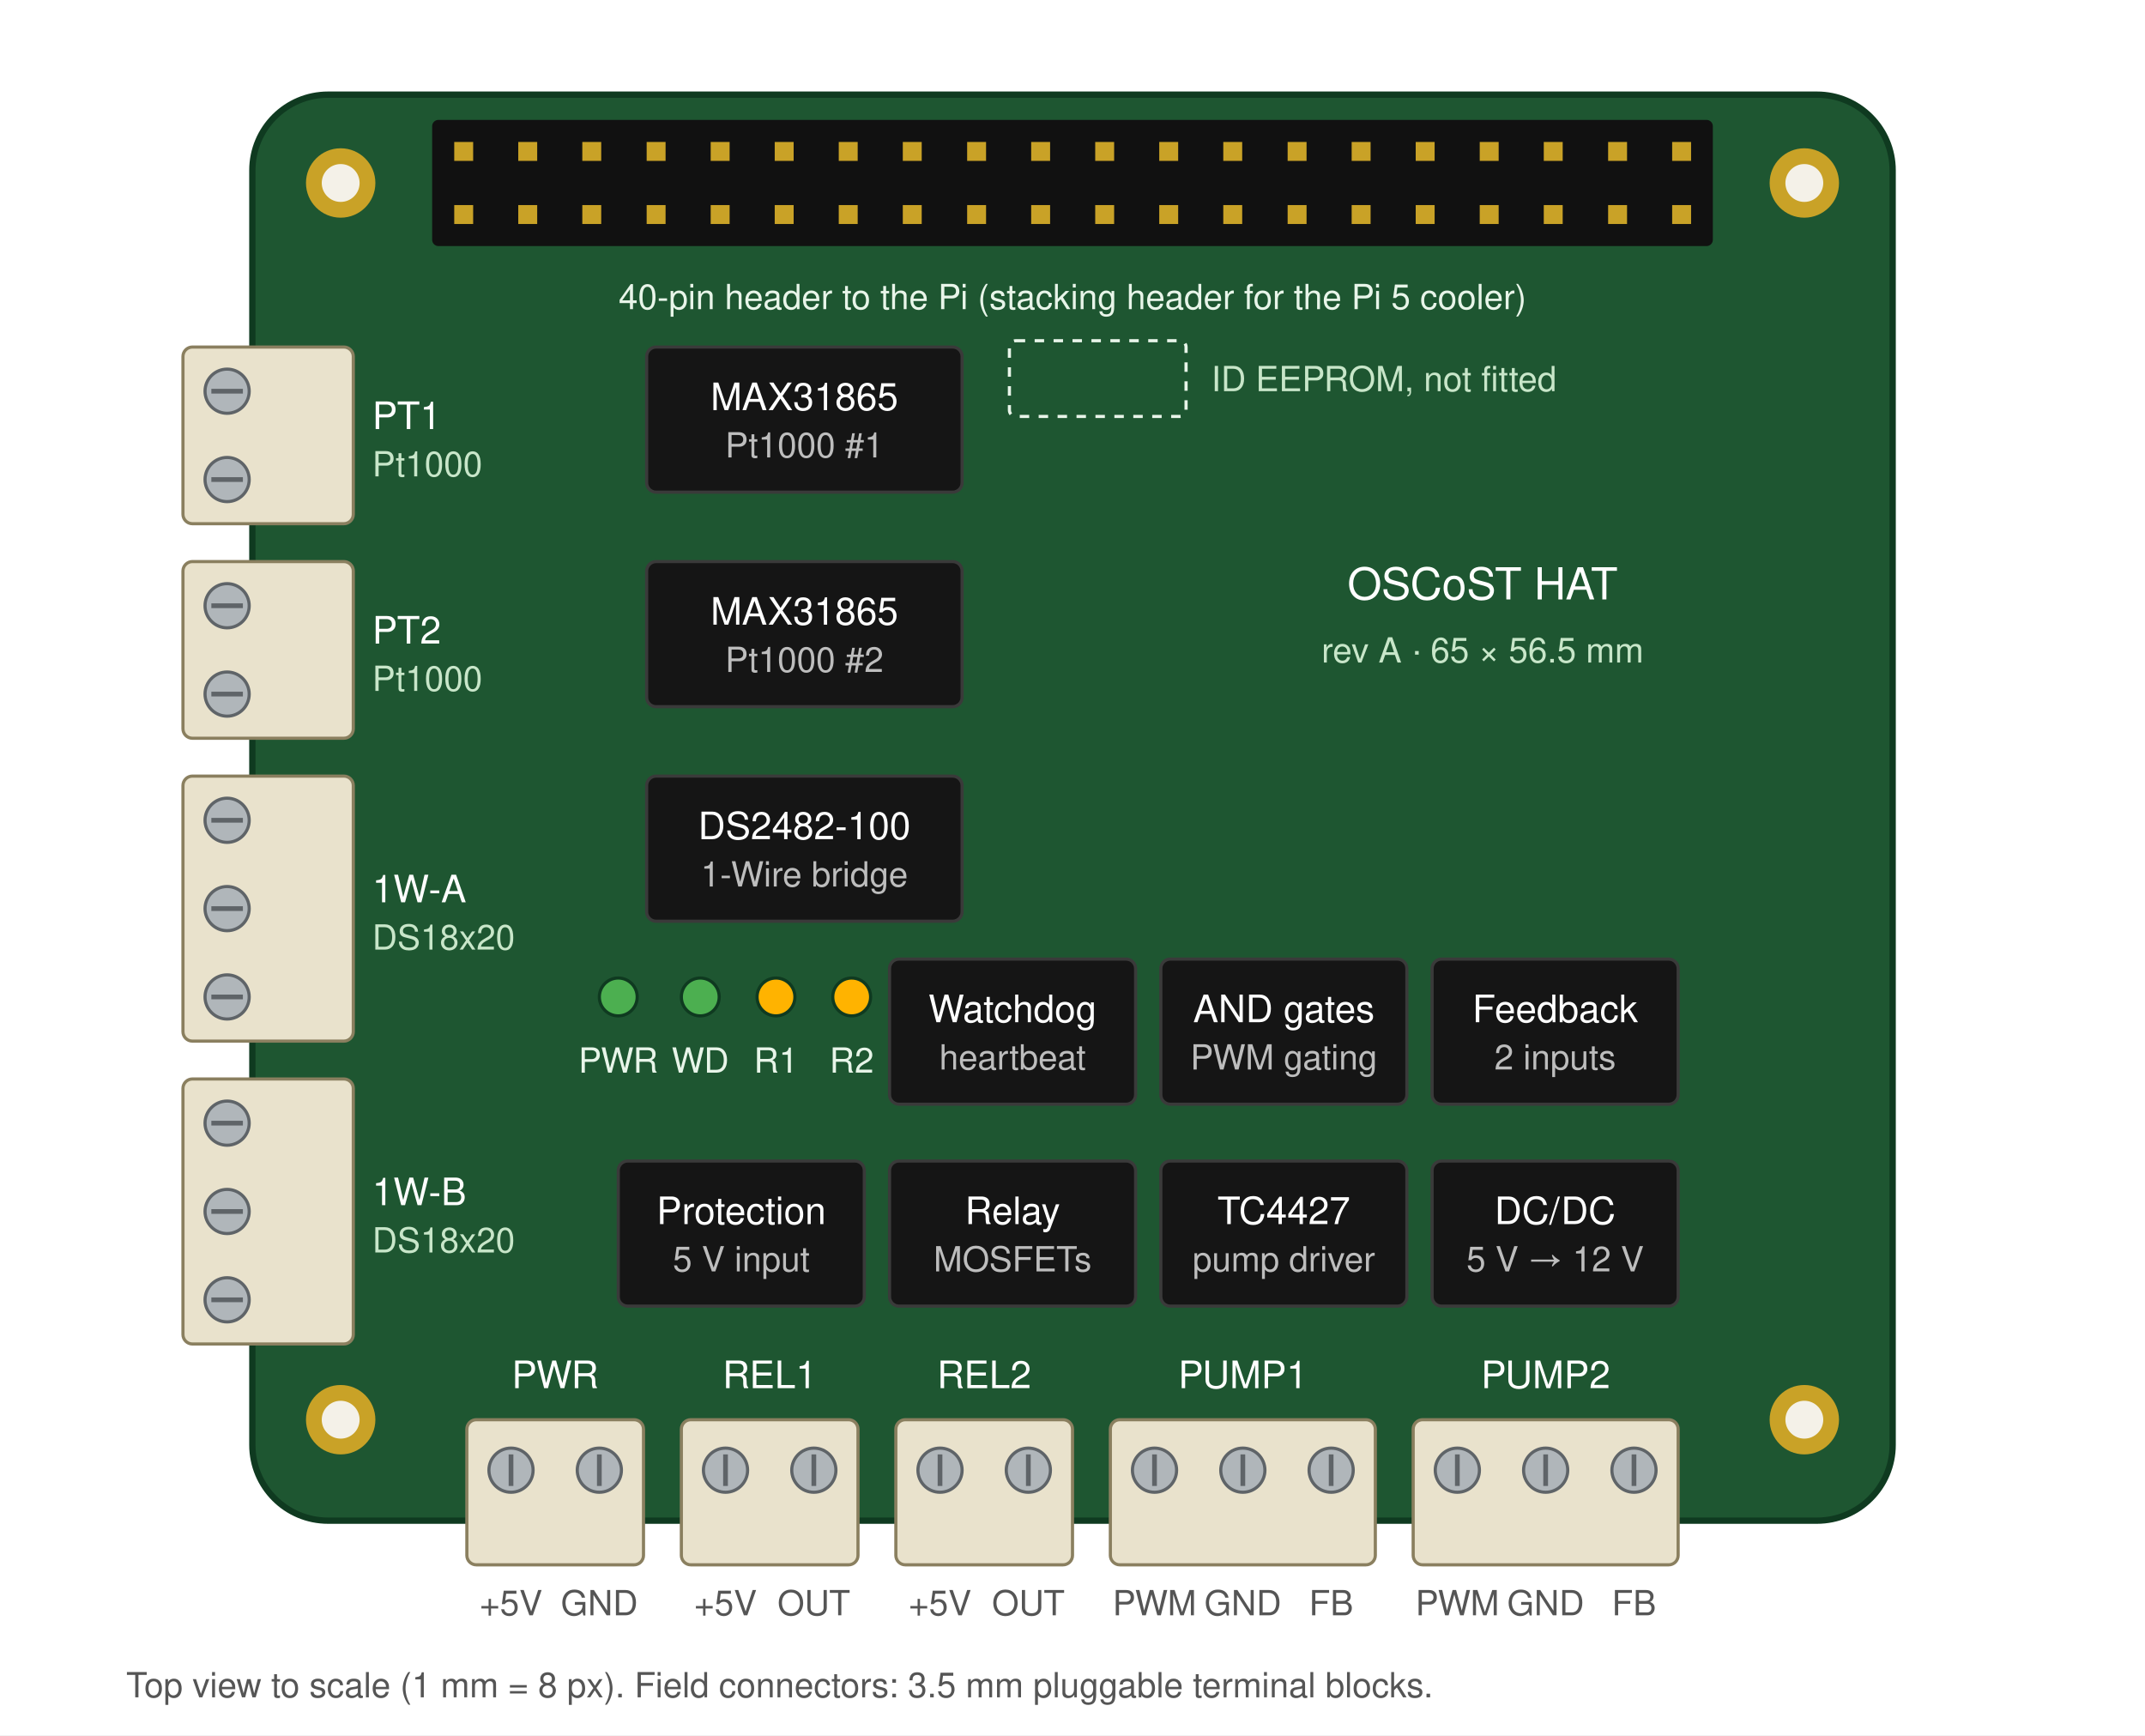
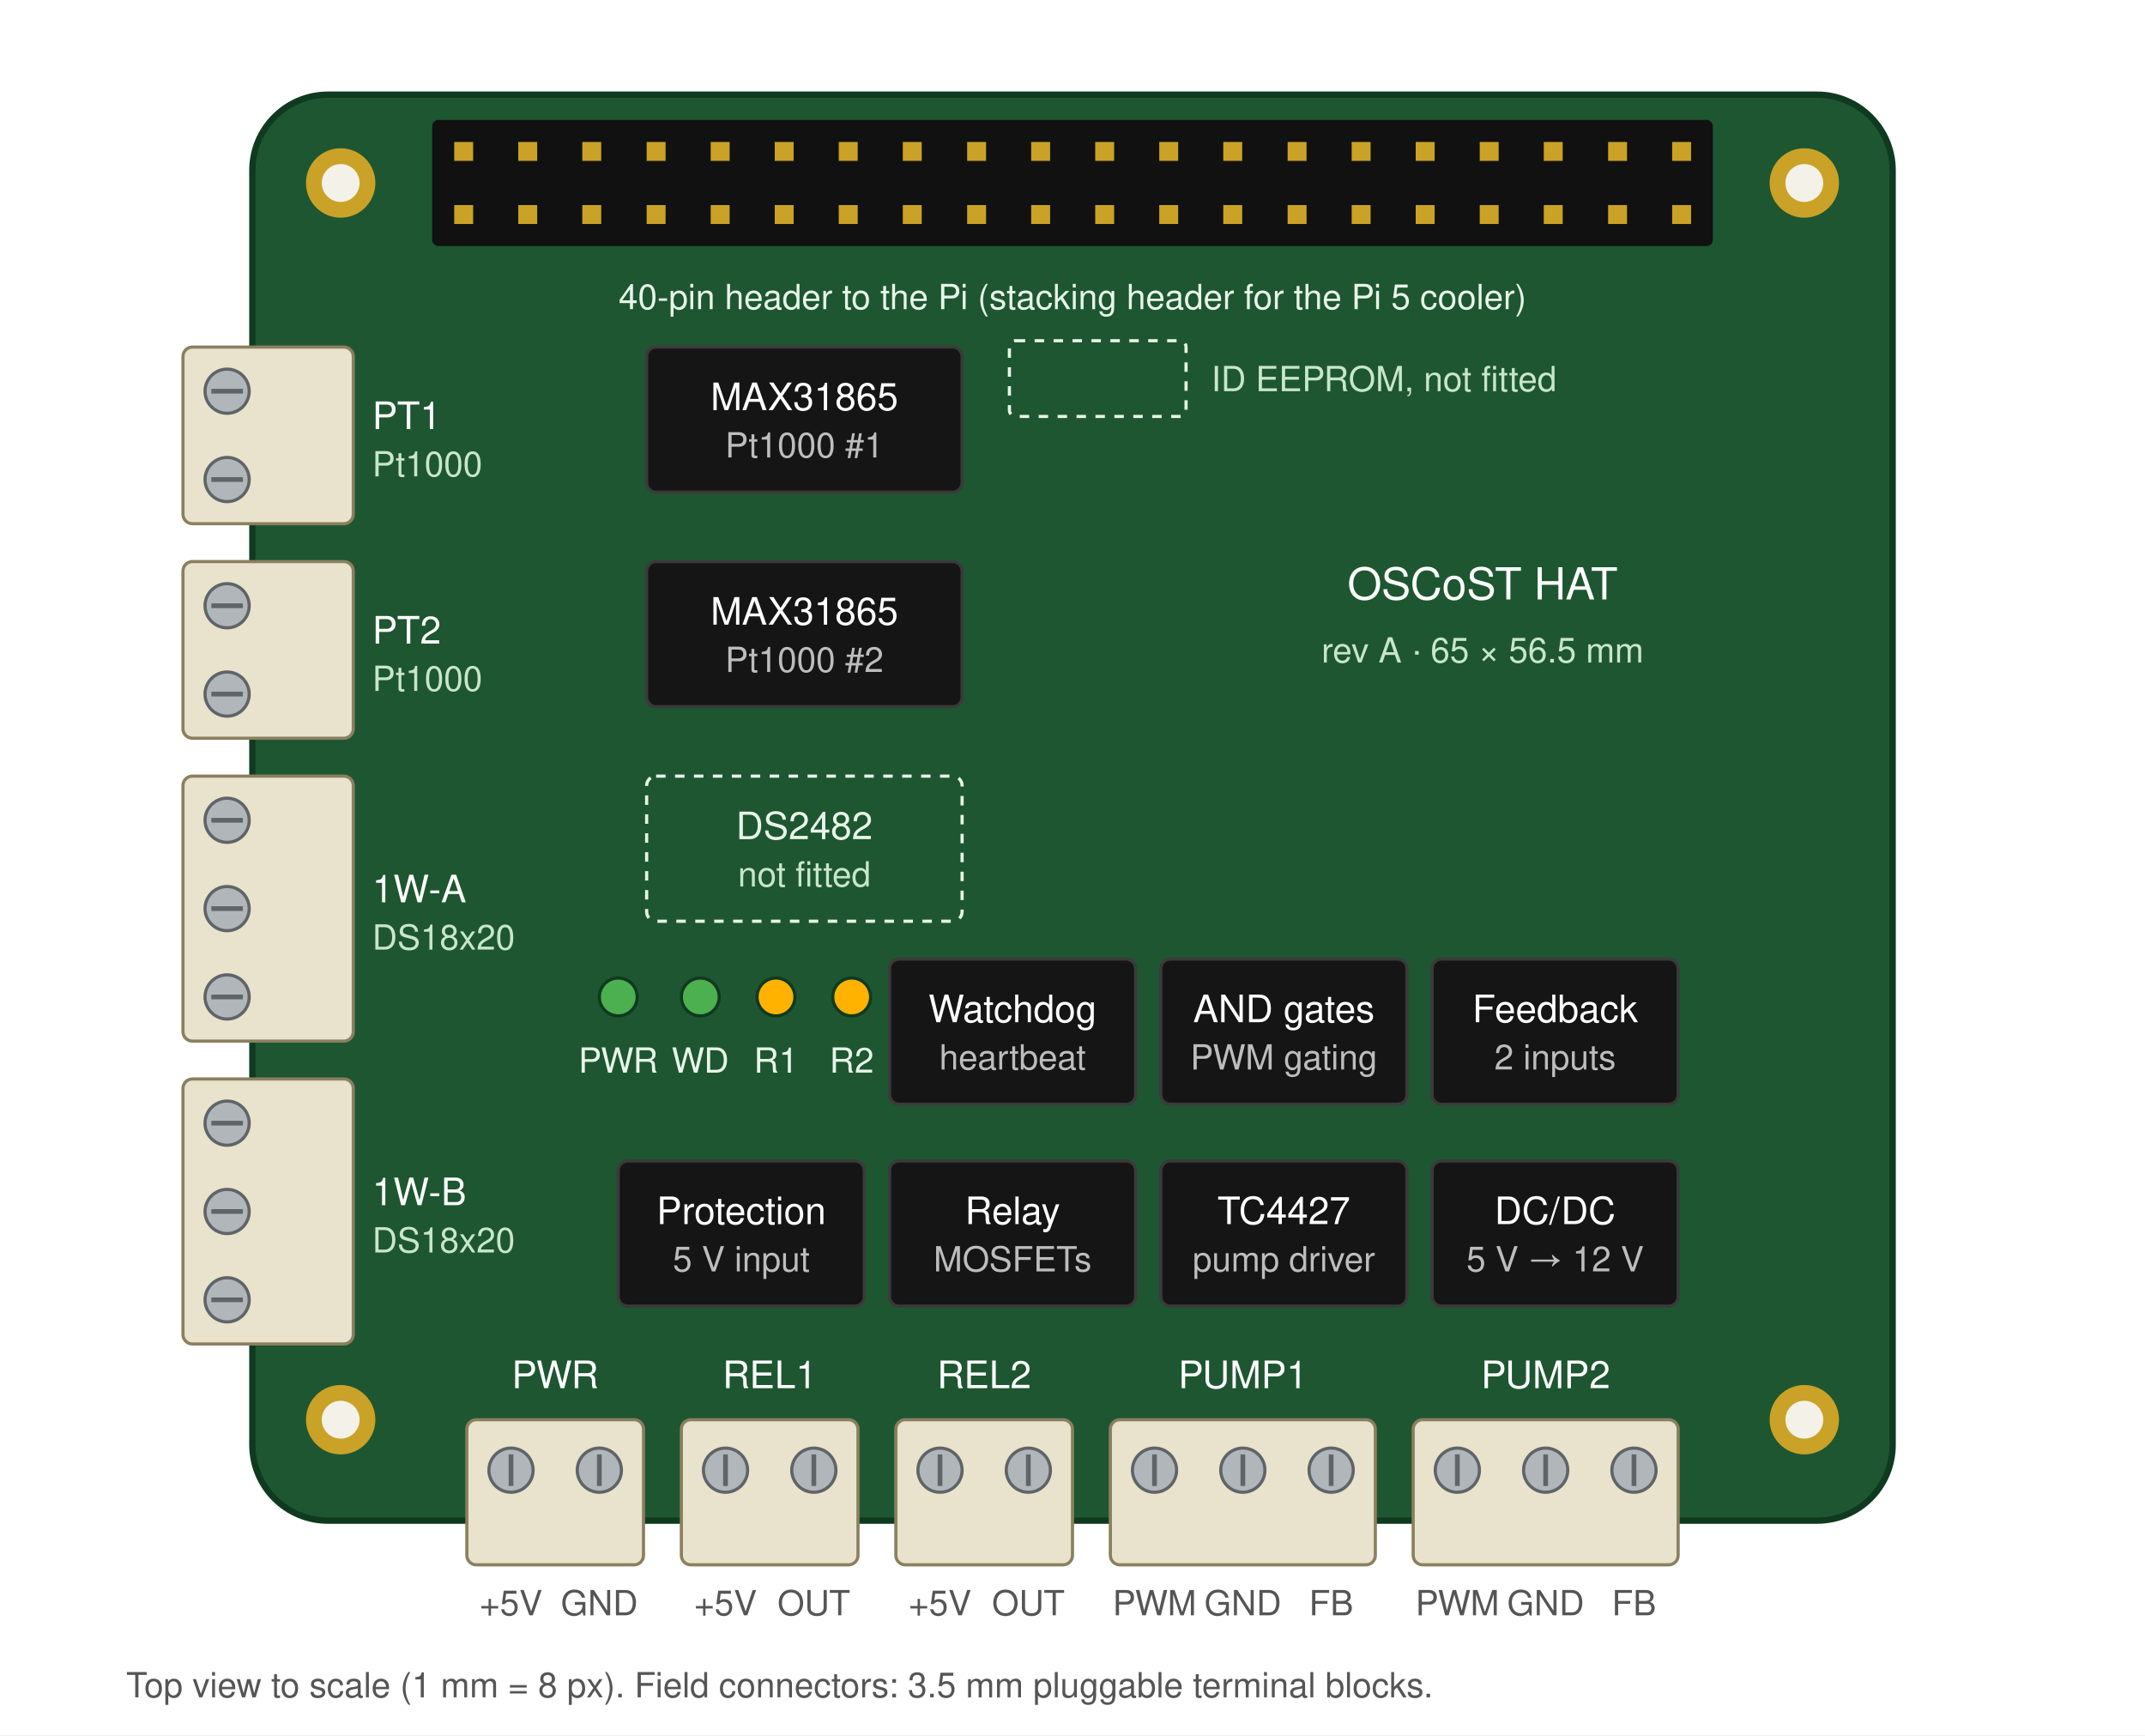
<svg xmlns="http://www.w3.org/2000/svg" width="680" height="550" viewBox="0 0 680 550" font-family="Helvetica, Arial, sans-serif">
  <rect width="680" height="550" fill="white" />
  <rect x="80" y="30" width="520" height="452" rx="24" fill="#1E5631" stroke="#0F3A20" stroke-width="2" />
  <circle cx="108" cy="58" r="11" fill="#C9A227" />
  <circle cx="108" cy="58" r="6" fill="#F4F1E8" />
  <circle cx="572" cy="58" r="11" fill="#C9A227" />
  <circle cx="572" cy="58" r="6" fill="#F4F1E8" />
  <circle cx="108" cy="450" r="11" fill="#C9A227" />
  <circle cx="108" cy="450" r="6" fill="#F4F1E8" />
  <circle cx="572" cy="450" r="11" fill="#C9A227" />
  <circle cx="572" cy="450" r="6" fill="#F4F1E8" />
  <rect x="137" y="38" width="406" height="40" rx="2" fill="#111111" />
  <rect x="144.0" y="45" width="6" height="6" fill="#C9A227" />
  <rect x="144.0" y="65" width="6" height="6" fill="#C9A227" />
  <rect x="164.3" y="45" width="6" height="6" fill="#C9A227" />
  <rect x="164.3" y="65" width="6" height="6" fill="#C9A227" />
  <rect x="184.6" y="45" width="6" height="6" fill="#C9A227" />
  <rect x="184.6" y="65" width="6" height="6" fill="#C9A227" />
  <rect x="205.0" y="45" width="6" height="6" fill="#C9A227" />
  <rect x="205.0" y="65" width="6" height="6" fill="#C9A227" />
  <rect x="225.3" y="45" width="6" height="6" fill="#C9A227" />
  <rect x="225.3" y="65" width="6" height="6" fill="#C9A227" />
  <rect x="245.6" y="45" width="6" height="6" fill="#C9A227" />
  <rect x="245.6" y="65" width="6" height="6" fill="#C9A227" />
  <rect x="265.9" y="45" width="6" height="6" fill="#C9A227" />
  <rect x="265.9" y="65" width="6" height="6" fill="#C9A227" />
  <rect x="286.2" y="45" width="6" height="6" fill="#C9A227" />
  <rect x="286.2" y="65" width="6" height="6" fill="#C9A227" />
  <rect x="306.6" y="45" width="6" height="6" fill="#C9A227" />
  <rect x="306.6" y="65" width="6" height="6" fill="#C9A227" />
  <rect x="326.9" y="45" width="6" height="6" fill="#C9A227" />
  <rect x="326.9" y="65" width="6" height="6" fill="#C9A227" />
  <rect x="347.2" y="45" width="6" height="6" fill="#C9A227" />
  <rect x="347.2" y="65" width="6" height="6" fill="#C9A227" />
  <rect x="367.5" y="45" width="6" height="6" fill="#C9A227" />
  <rect x="367.5" y="65" width="6" height="6" fill="#C9A227" />
  <rect x="387.8" y="45" width="6" height="6" fill="#C9A227" />
  <rect x="387.8" y="65" width="6" height="6" fill="#C9A227" />
  <rect x="408.2" y="45" width="6" height="6" fill="#C9A227" />
  <rect x="408.2" y="65" width="6" height="6" fill="#C9A227" />
  <rect x="428.5" y="45" width="6" height="6" fill="#C9A227" />
  <rect x="428.5" y="65" width="6" height="6" fill="#C9A227" />
  <rect x="448.8" y="45" width="6" height="6" fill="#C9A227" />
  <rect x="448.8" y="65" width="6" height="6" fill="#C9A227" />
  <rect x="469.1" y="45" width="6" height="6" fill="#C9A227" />
  <rect x="469.1" y="65" width="6" height="6" fill="#C9A227" />
  <rect x="489.4" y="45" width="6" height="6" fill="#C9A227" />
  <rect x="489.4" y="65" width="6" height="6" fill="#C9A227" />
  <rect x="509.8" y="45" width="6" height="6" fill="#C9A227" />
  <rect x="509.8" y="65" width="6" height="6" fill="#C9A227" />
  <rect x="530.1" y="45" width="6" height="6" fill="#C9A227" />
  <rect x="530.1" y="65" width="6" height="6" fill="#C9A227" />
  <text class="ts" x="340" y="98" text-anchor="middle" style="font-size:11px;font-weight:400;fill:#E8F5E9">40-pin header to the Pi (stacking header for the Pi 5 cooler)</text>
  <rect x="320" y="108" width="56" height="24" rx="2" fill="none" stroke="#E8F5E9" stroke-width="1" stroke-dasharray="3 3" />
  <text class="ts" x="384" y="124" text-anchor="start" style="font-size:11px;font-weight:400;fill:#C8E6C9">ID EEPROM, not fitted</text>
  <rect x="58" y="110" width="54" height="56" rx="3" fill="#E9E2CC" stroke="#8A7F5F" stroke-width="1" />
  <circle cx="72" cy="124" r="7" fill="#B0B6BA" stroke="#5F6468" />
  <line x1="67" y1="124" x2="77" y2="124" stroke="#5F6468" stroke-width="1.5" />
  <circle cx="72" cy="152" r="7" fill="#B0B6BA" stroke="#5F6468" />
  <line x1="67" y1="152" x2="77" y2="152" stroke="#5F6468" stroke-width="1.5" />
  <text class="th" x="118" y="136.0" text-anchor="start" style="font-size:12px;font-weight:500;fill:#ffffff">PT1</text>
  <text class="ts" x="118" y="151.0" text-anchor="start" style="font-size:11px;font-weight:400;fill:#C8E6C9">Pt1000</text>
  <rect x="58" y="178" width="54" height="56" rx="3" fill="#E9E2CC" stroke="#8A7F5F" stroke-width="1" />
  <circle cx="72" cy="192" r="7" fill="#B0B6BA" stroke="#5F6468" />
  <line x1="67" y1="192" x2="77" y2="192" stroke="#5F6468" stroke-width="1.5" />
  <circle cx="72" cy="220" r="7" fill="#B0B6BA" stroke="#5F6468" />
  <line x1="67" y1="220" x2="77" y2="220" stroke="#5F6468" stroke-width="1.5" />
  <text class="th" x="118" y="204.0" text-anchor="start" style="font-size:12px;font-weight:500;fill:#ffffff">PT2</text>
  <text class="ts" x="118" y="219.0" text-anchor="start" style="font-size:11px;font-weight:400;fill:#C8E6C9">Pt1000</text>
  <rect x="58" y="246" width="54" height="84" rx="3" fill="#E9E2CC" stroke="#8A7F5F" stroke-width="1" />
  <circle cx="72" cy="260" r="7" fill="#B0B6BA" stroke="#5F6468" />
  <line x1="67" y1="260" x2="77" y2="260" stroke="#5F6468" stroke-width="1.5" />
  <circle cx="72" cy="288" r="7" fill="#B0B6BA" stroke="#5F6468" />
  <line x1="67" y1="288" x2="77" y2="288" stroke="#5F6468" stroke-width="1.5" />
  <circle cx="72" cy="316" r="7" fill="#B0B6BA" stroke="#5F6468" />
  <line x1="67" y1="316" x2="77" y2="316" stroke="#5F6468" stroke-width="1.5" />
  <text class="th" x="118" y="286.0" text-anchor="start" style="font-size:12px;font-weight:500;fill:#ffffff">1W-A</text>
  <text class="ts" x="118" y="301.0" text-anchor="start" style="font-size:11px;font-weight:400;fill:#C8E6C9">DS18x20</text>
  <rect x="58" y="342" width="54" height="84" rx="3" fill="#E9E2CC" stroke="#8A7F5F" stroke-width="1" />
  <circle cx="72" cy="356" r="7" fill="#B0B6BA" stroke="#5F6468" />
  <line x1="67" y1="356" x2="77" y2="356" stroke="#5F6468" stroke-width="1.5" />
  <circle cx="72" cy="384" r="7" fill="#B0B6BA" stroke="#5F6468" />
  <line x1="67" y1="384" x2="77" y2="384" stroke="#5F6468" stroke-width="1.5" />
  <circle cx="72" cy="412" r="7" fill="#B0B6BA" stroke="#5F6468" />
  <line x1="67" y1="412" x2="77" y2="412" stroke="#5F6468" stroke-width="1.5" />
  <text class="th" x="118" y="382.0" text-anchor="start" style="font-size:12px;font-weight:500;fill:#ffffff">1W-B</text>
  <text class="ts" x="118" y="397.0" text-anchor="start" style="font-size:11px;font-weight:400;fill:#C8E6C9">DS18x20</text>
  <rect x="148" y="450" width="56" height="46" rx="3" fill="#E9E2CC" stroke="#8A7F5F" stroke-width="1" />
  <circle cx="162" cy="466" r="7" fill="#B0B6BA" stroke="#5F6468" />
  <line x1="162" y1="461" x2="162" y2="471" stroke="#5F6468" stroke-width="1.5" />
  <text class="ts" x="162" y="512" text-anchor="middle" style="font-size:11px;font-weight:400;fill:#555555">+5V</text>
  <circle cx="190" cy="466" r="7" fill="#B0B6BA" stroke="#5F6468" />
  <line x1="190" y1="461" x2="190" y2="471" stroke="#5F6468" stroke-width="1.5" />
  <text class="ts" x="190" y="512" text-anchor="middle" style="font-size:11px;font-weight:400;fill:#555555">GND</text>
  <text class="th" x="176.0" y="440" text-anchor="middle" style="font-size:12px;font-weight:500;fill:#ffffff">PWR</text>
  <rect x="216" y="450" width="56" height="46" rx="3" fill="#E9E2CC" stroke="#8A7F5F" stroke-width="1" />
  <circle cx="230" cy="466" r="7" fill="#B0B6BA" stroke="#5F6468" />
  <line x1="230" y1="461" x2="230" y2="471" stroke="#5F6468" stroke-width="1.5" />
  <text class="ts" x="230" y="512" text-anchor="middle" style="font-size:11px;font-weight:400;fill:#555555">+5V</text>
  <circle cx="258" cy="466" r="7" fill="#B0B6BA" stroke="#5F6468" />
  <line x1="258" y1="461" x2="258" y2="471" stroke="#5F6468" stroke-width="1.5" />
  <text class="ts" x="258" y="512" text-anchor="middle" style="font-size:11px;font-weight:400;fill:#555555">OUT</text>
  <text class="th" x="244.0" y="440" text-anchor="middle" style="font-size:12px;font-weight:500;fill:#ffffff">REL1</text>
  <rect x="284" y="450" width="56" height="46" rx="3" fill="#E9E2CC" stroke="#8A7F5F" stroke-width="1" />
  <circle cx="298" cy="466" r="7" fill="#B0B6BA" stroke="#5F6468" />
  <line x1="298" y1="461" x2="298" y2="471" stroke="#5F6468" stroke-width="1.5" />
  <text class="ts" x="298" y="512" text-anchor="middle" style="font-size:11px;font-weight:400;fill:#555555">+5V</text>
  <circle cx="326" cy="466" r="7" fill="#B0B6BA" stroke="#5F6468" />
  <line x1="326" y1="461" x2="326" y2="471" stroke="#5F6468" stroke-width="1.5" />
  <text class="ts" x="326" y="512" text-anchor="middle" style="font-size:11px;font-weight:400;fill:#555555">OUT</text>
  <text class="th" x="312.0" y="440" text-anchor="middle" style="font-size:12px;font-weight:500;fill:#ffffff">REL2</text>
  <rect x="352" y="450" width="84" height="46" rx="3" fill="#E9E2CC" stroke="#8A7F5F" stroke-width="1" />
  <circle cx="366" cy="466" r="7" fill="#B0B6BA" stroke="#5F6468" />
  <line x1="366" y1="461" x2="366" y2="471" stroke="#5F6468" stroke-width="1.5" />
  <text class="ts" x="366" y="512" text-anchor="middle" style="font-size:11px;font-weight:400;fill:#555555">PWM</text>
  <circle cx="394" cy="466" r="7" fill="#B0B6BA" stroke="#5F6468" />
  <line x1="394" y1="461" x2="394" y2="471" stroke="#5F6468" stroke-width="1.5" />
  <text class="ts" x="394" y="512" text-anchor="middle" style="font-size:11px;font-weight:400;fill:#555555">GND</text>
  <circle cx="422" cy="466" r="7" fill="#B0B6BA" stroke="#5F6468" />
  <line x1="422" y1="461" x2="422" y2="471" stroke="#5F6468" stroke-width="1.5" />
  <text class="ts" x="422" y="512" text-anchor="middle" style="font-size:11px;font-weight:400;fill:#555555">FB</text>
  <text class="th" x="394.0" y="440" text-anchor="middle" style="font-size:12px;font-weight:500;fill:#ffffff">PUMP1</text>
  <rect x="448" y="450" width="84" height="46" rx="3" fill="#E9E2CC" stroke="#8A7F5F" stroke-width="1" />
  <circle cx="462" cy="466" r="7" fill="#B0B6BA" stroke="#5F6468" />
  <line x1="462" y1="461" x2="462" y2="471" stroke="#5F6468" stroke-width="1.5" />
  <text class="ts" x="462" y="512" text-anchor="middle" style="font-size:11px;font-weight:400;fill:#555555">PWM</text>
  <circle cx="490" cy="466" r="7" fill="#B0B6BA" stroke="#5F6468" />
  <line x1="490" y1="461" x2="490" y2="471" stroke="#5F6468" stroke-width="1.5" />
  <text class="ts" x="490" y="512" text-anchor="middle" style="font-size:11px;font-weight:400;fill:#555555">GND</text>
  <circle cx="518" cy="466" r="7" fill="#B0B6BA" stroke="#5F6468" />
  <line x1="518" y1="461" x2="518" y2="471" stroke="#5F6468" stroke-width="1.5" />
  <text class="ts" x="518" y="512" text-anchor="middle" style="font-size:11px;font-weight:400;fill:#555555">FB</text>
  <text class="th" x="490.0" y="440" text-anchor="middle" style="font-size:12px;font-weight:500;fill:#ffffff">PUMP2</text>
  <rect x="205" y="110" width="100" height="46" rx="3" fill="#151515" stroke="#3a3a3a" stroke-width="1" />
  <text class="th" x="255.0" y="130.0" text-anchor="middle" style="font-size:12px;font-weight:500;fill:#ffffff">MAX31865</text>
  <text class="ts" x="255.0" y="145.0" text-anchor="middle" style="font-size:11px;font-weight:400;fill:#bdbdbd">Pt1000 #1</text>
  <rect x="205" y="178" width="100" height="46" rx="3" fill="#151515" stroke="#3a3a3a" stroke-width="1" />
  <text class="th" x="255.0" y="198.0" text-anchor="middle" style="font-size:12px;font-weight:500;fill:#ffffff">MAX31865</text>
  <text class="ts" x="255.0" y="213.0" text-anchor="middle" style="font-size:11px;font-weight:400;fill:#bdbdbd">Pt1000 #2</text>
-   <rect x="205" y="246" width="100" height="46" rx="3" fill="#151515" stroke="#3a3a3a" stroke-width="1" />
-   <text class="th" x="255.0" y="266.0" text-anchor="middle" style="font-size:12px;font-weight:500;fill:#ffffff">DS2482-100</text>
-   <text class="ts" x="255.0" y="281.0" text-anchor="middle" style="font-size:11px;font-weight:400;fill:#bdbdbd">1-Wire bridge</text>
+   <rect x="205" y="246" width="100" height="46" rx="3" fill="none" stroke="#E8F5E9" stroke-width="1" stroke-dasharray="3 3" />
+   <text class="th" x="255" y="266" text-anchor="middle" style="font-size:12px;font-weight:500;fill:#E8F5E9">DS2482</text>
+   <text class="ts" x="255" y="281" text-anchor="middle" style="font-size:11px;font-weight:400;fill:#C8E6C9">not fitted</text>
  <rect x="196" y="368" width="78" height="46" rx="3" fill="#151515" stroke="#3a3a3a" stroke-width="1" />
  <text class="th" x="235.0" y="388.0" text-anchor="middle" style="font-size:12px;font-weight:500;fill:#ffffff">Protection</text>
  <text class="ts" x="235.0" y="403.0" text-anchor="middle" style="font-size:11px;font-weight:400;fill:#bdbdbd">5 V input</text>
  <rect x="282" y="368" width="78" height="46" rx="3" fill="#151515" stroke="#3a3a3a" stroke-width="1" />
  <text class="th" x="321.0" y="388.0" text-anchor="middle" style="font-size:12px;font-weight:500;fill:#ffffff">Relay</text>
  <text class="ts" x="321.0" y="403.0" text-anchor="middle" style="font-size:11px;font-weight:400;fill:#bdbdbd">MOSFETs</text>
  <rect x="368" y="368" width="78" height="46" rx="3" fill="#151515" stroke="#3a3a3a" stroke-width="1" />
  <text class="th" x="407.0" y="388.0" text-anchor="middle" style="font-size:12px;font-weight:500;fill:#ffffff">TC4427</text>
  <text class="ts" x="407.0" y="403.0" text-anchor="middle" style="font-size:11px;font-weight:400;fill:#bdbdbd">pump driver</text>
  <rect x="454" y="368" width="78" height="46" rx="3" fill="#151515" stroke="#3a3a3a" stroke-width="1" />
  <text class="th" x="493.0" y="388.0" text-anchor="middle" style="font-size:12px;font-weight:500;fill:#ffffff">DC/DC</text>
  <text class="ts" x="493.0" y="403.0" text-anchor="middle" style="font-size:11px;font-weight:400;fill:#bdbdbd">5 V → 12 V</text>
  <rect x="282" y="304" width="78" height="46" rx="3" fill="#151515" stroke="#3a3a3a" stroke-width="1" />
  <text class="th" x="321.0" y="324.0" text-anchor="middle" style="font-size:12px;font-weight:500;fill:#ffffff">Watchdog</text>
  <text class="ts" x="321.0" y="339.0" text-anchor="middle" style="font-size:11px;font-weight:400;fill:#bdbdbd">heartbeat</text>
  <rect x="368" y="304" width="78" height="46" rx="3" fill="#151515" stroke="#3a3a3a" stroke-width="1" />
  <text class="th" x="407.0" y="324.0" text-anchor="middle" style="font-size:12px;font-weight:500;fill:#ffffff">AND gates</text>
  <text class="ts" x="407.0" y="339.0" text-anchor="middle" style="font-size:11px;font-weight:400;fill:#bdbdbd">PWM gating</text>
  <rect x="454" y="304" width="78" height="46" rx="3" fill="#151515" stroke="#3a3a3a" stroke-width="1" />
  <text class="th" x="493.0" y="324.0" text-anchor="middle" style="font-size:12px;font-weight:500;fill:#ffffff">Feedback</text>
  <text class="ts" x="493.0" y="339.0" text-anchor="middle" style="font-size:11px;font-weight:400;fill:#bdbdbd">2 inputs</text>
  <circle cx="196" cy="316" r="6" fill="#4CAF50" stroke="#0F3A20" />
  <text class="ts" x="196" y="340" text-anchor="middle" style="font-size:11px;font-weight:400;fill:#E8F5E9">PWR</text>
  <circle cx="222" cy="316" r="6" fill="#4CAF50" stroke="#0F3A20" />
  <text class="ts" x="222" y="340" text-anchor="middle" style="font-size:11px;font-weight:400;fill:#E8F5E9">WD</text>
  <circle cx="246" cy="316" r="6" fill="#FFB300" stroke="#0F3A20" />
  <text class="ts" x="246" y="340" text-anchor="middle" style="font-size:11px;font-weight:400;fill:#E8F5E9">R1</text>
  <circle cx="270" cy="316" r="6" fill="#FFB300" stroke="#0F3A20" />
  <text class="ts" x="270" y="340" text-anchor="middle" style="font-size:11px;font-weight:400;fill:#E8F5E9">R2</text>
  <text class="th" x="470" y="190" text-anchor="middle" style="font-size:14px;font-weight:500;fill:#ffffff">OSCoST HAT</text>
  <text class="ts" x="470" y="210" text-anchor="middle" style="font-size:11px;font-weight:400;fill:#C8E6C9">rev A · 65 × 56.5 mm</text>
  <text class="ts" x="40" y="538" text-anchor="start" style="font-size:11px;font-weight:400;fill:#555555">Top view to scale (1 mm = 8 px). Field connectors: 3.5 mm pluggable terminal blocks.</text>
</svg>
